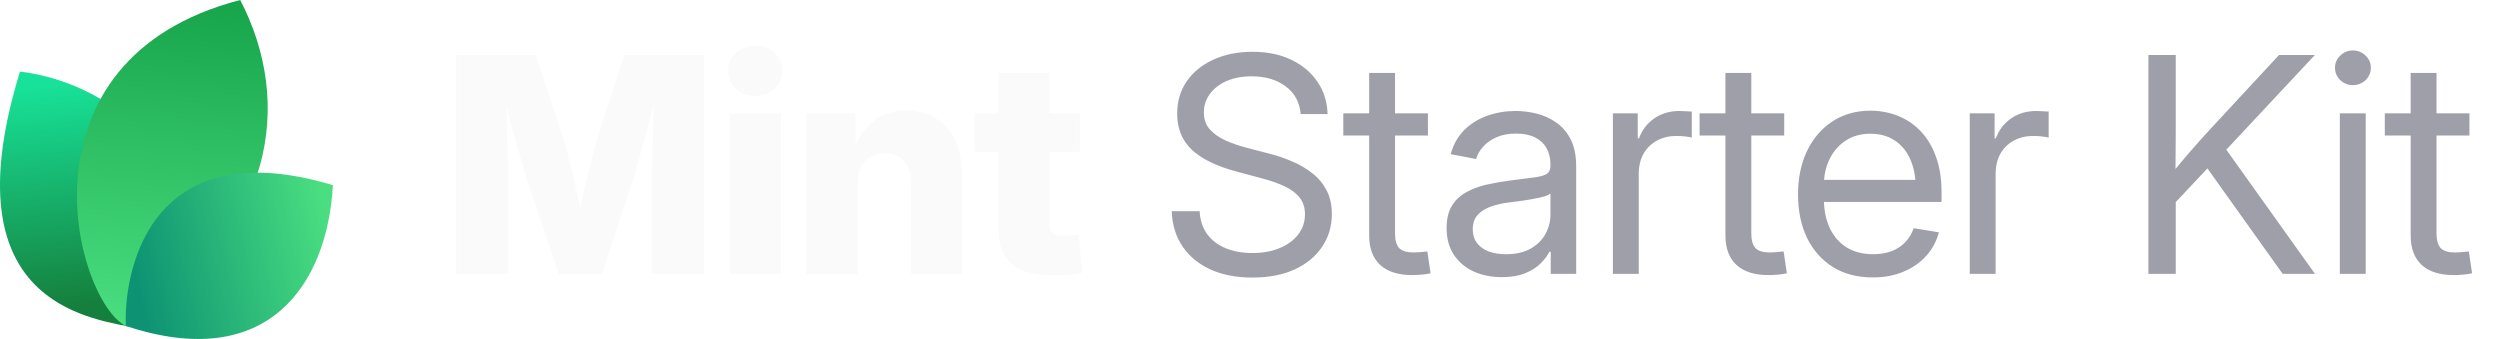
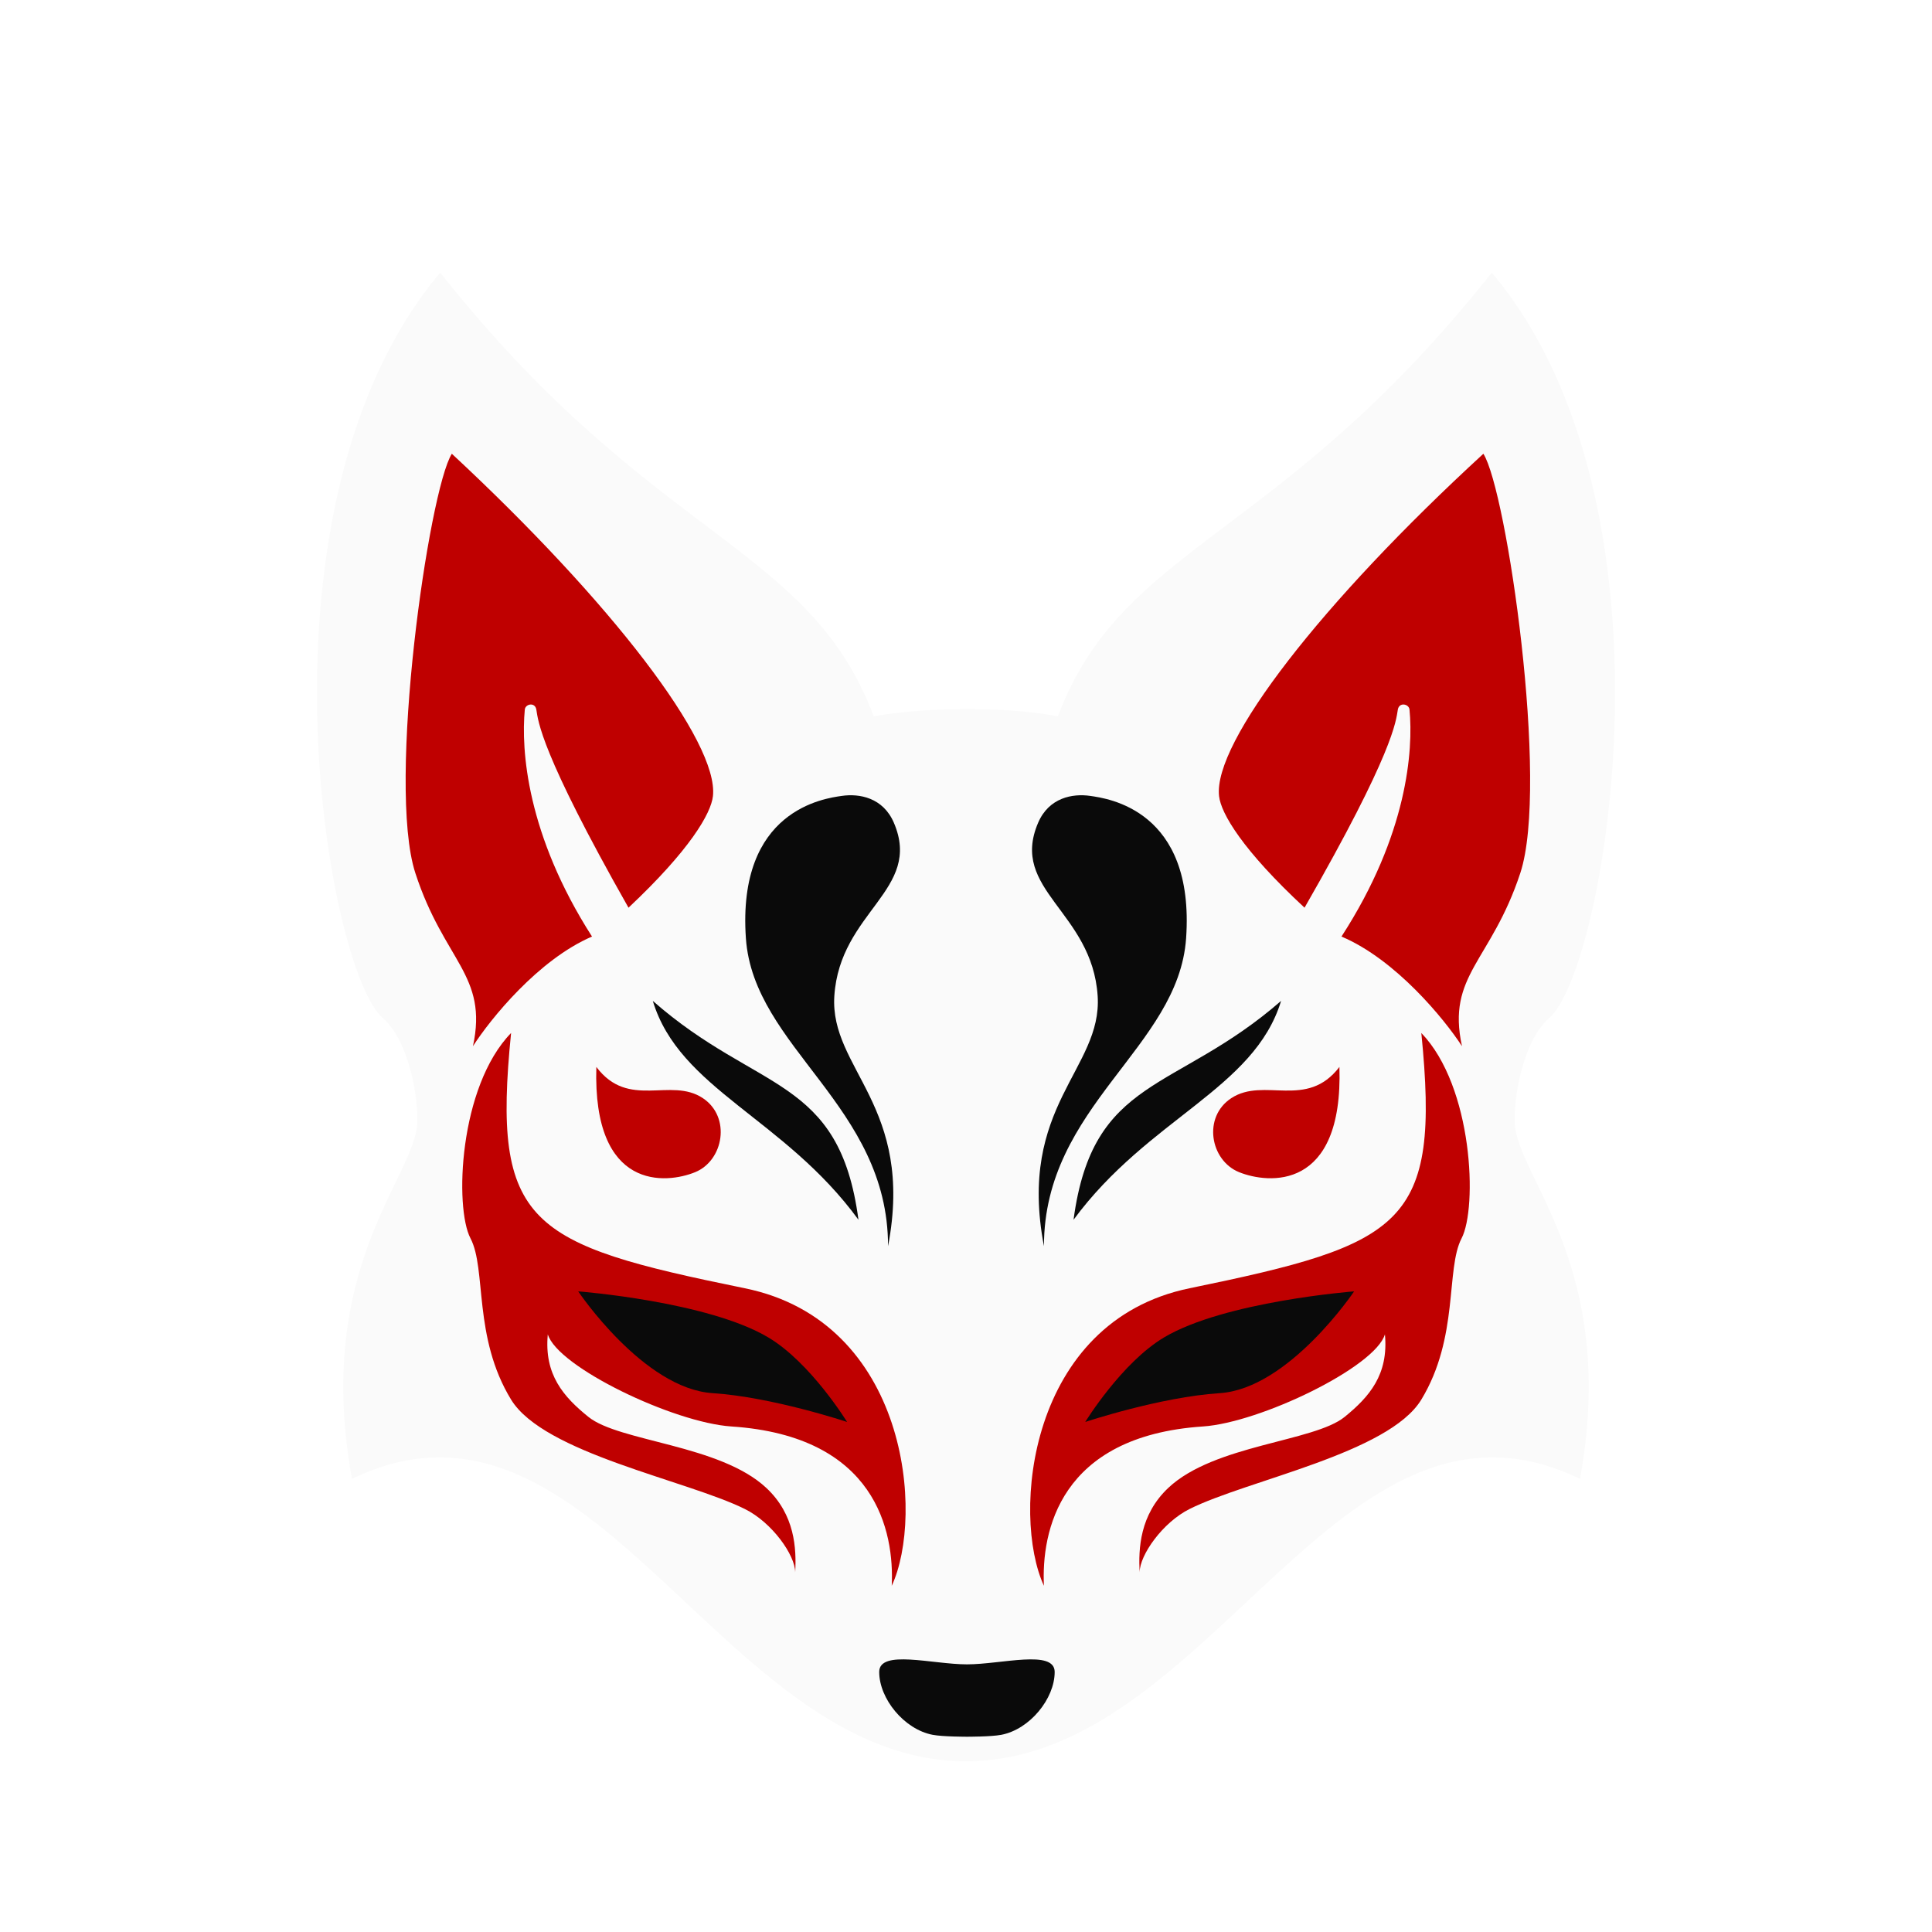
- <svg xmlns="http://www.w3.org/2000/svg" width="177" height="24" viewBox="0 0 177 24" fill="none">
-   <path d="M9.061 23.108C5.268 22.377 -3.391 20.627 1.417 5.064C9.634 6.099 16.973 14.064 9.061 23.108Z" fill="url(#paint0_linear_17557_2145)" />
-   <path d="M8.919 23.094C5.276 21.222 0.784 4.209 17.007 0C20.757 7.193 19.621 16.545 8.919 23.094Z" fill="url(#paint1_linear_17557_2145)" />
-   <path d="M8.914 23.079C8.735 19.882 10.159 9.085 23.57 13.111C23.181 20.123 18.984 26.418 8.914 23.079Z" fill="url(#paint2_linear_17557_2145)" />
-   <path d="M32.301 19.392V3.894H37.938L39.925 9.948C40.036 10.315 40.164 10.787 40.31 11.362C40.462 11.938 40.611 12.552 40.757 13.204C40.91 13.855 41.048 14.483 41.173 15.086C41.305 15.682 41.412 16.192 41.495 16.615H40.695C40.771 16.192 40.871 15.682 40.996 15.086C41.128 14.49 41.267 13.866 41.412 13.214C41.565 12.562 41.714 11.948 41.86 11.373C42.005 10.79 42.133 10.315 42.244 9.948L44.2 3.894H49.848V19.392H46.166V12.704C46.166 12.357 46.173 11.917 46.187 11.383C46.2 10.849 46.214 10.27 46.228 9.646C46.249 9.022 46.266 8.391 46.28 7.753C46.301 7.115 46.311 6.519 46.311 5.964H46.623C46.485 6.561 46.332 7.181 46.166 7.826C45.999 8.471 45.833 9.102 45.666 9.719C45.507 10.336 45.351 10.901 45.198 11.414C45.053 11.928 44.928 12.357 44.824 12.704L42.608 19.392H39.561L37.314 12.704C37.203 12.357 37.072 11.928 36.919 11.414C36.773 10.901 36.614 10.34 36.441 9.729C36.274 9.112 36.104 8.481 35.931 7.836C35.764 7.192 35.608 6.567 35.463 5.964H35.827C35.834 6.512 35.844 7.105 35.858 7.743C35.872 8.374 35.886 9.005 35.9 9.636C35.92 10.26 35.938 10.839 35.952 11.373C35.965 11.907 35.972 12.351 35.972 12.704V19.392H32.301ZM51.668 19.392V8.024H55.288V19.392H51.668ZM53.468 6.786C52.927 6.786 52.473 6.616 52.105 6.276C51.738 5.93 51.554 5.507 51.554 5.007C51.554 4.508 51.738 4.088 52.105 3.749C52.473 3.409 52.927 3.239 53.468 3.239C54.009 3.239 54.463 3.409 54.83 3.749C55.198 4.082 55.382 4.501 55.382 5.007C55.382 5.507 55.198 5.93 54.83 6.276C54.463 6.616 54.009 6.786 53.468 6.786ZM60.708 13.027V19.392H57.088V8.024H60.551L60.593 10.967H60.281C60.593 10.024 61.061 9.268 61.685 8.7C62.309 8.124 63.138 7.836 64.171 7.836C64.975 7.836 65.672 8.017 66.262 8.377C66.851 8.731 67.302 9.234 67.614 9.885C67.933 10.537 68.092 11.307 68.092 12.194V19.392H64.483V12.912C64.483 12.26 64.32 11.754 63.994 11.394C63.675 11.033 63.221 10.853 62.632 10.853C62.25 10.853 61.914 10.936 61.623 11.102C61.332 11.269 61.106 11.515 60.947 11.841C60.787 12.16 60.708 12.555 60.708 13.027ZM76.456 8.024V10.749H69.008V8.024H76.456ZM70.683 5.163H74.292V15.783C74.292 16.102 74.361 16.334 74.5 16.48C74.646 16.625 74.899 16.698 75.259 16.698C75.405 16.698 75.596 16.688 75.831 16.667C76.074 16.646 76.251 16.629 76.362 16.615L76.632 19.309C76.313 19.378 75.963 19.427 75.582 19.455C75.207 19.482 74.836 19.496 74.469 19.496C73.2 19.496 72.25 19.222 71.619 18.674C70.995 18.127 70.683 17.308 70.683 16.22V5.163Z" fill="#FAFAFA" />
-   <path d="M88.667 19.652C87.523 19.652 86.528 19.458 85.682 19.07C84.843 18.681 84.188 18.137 83.716 17.437C83.245 16.736 82.992 15.908 82.957 14.951H84.933C84.968 15.596 85.148 16.14 85.474 16.584C85.8 17.021 86.24 17.354 86.795 17.582C87.35 17.804 87.974 17.915 88.667 17.915C89.388 17.915 90.026 17.801 90.581 17.572C91.143 17.343 91.583 17.024 91.902 16.615C92.228 16.199 92.391 15.717 92.391 15.169C92.391 14.698 92.266 14.306 92.017 13.994C91.767 13.675 91.413 13.408 90.956 13.193C90.498 12.978 89.954 12.787 89.323 12.621L87.502 12.132C86.123 11.765 85.082 11.255 84.382 10.603C83.689 9.944 83.342 9.095 83.342 8.055C83.342 7.174 83.571 6.404 84.028 5.746C84.486 5.087 85.117 4.577 85.921 4.217C86.726 3.849 87.645 3.666 88.678 3.666C89.718 3.666 90.63 3.853 91.413 4.227C92.204 4.602 92.824 5.122 93.275 5.787C93.726 6.446 93.965 7.209 93.993 8.076H92.089C92.013 7.23 91.656 6.574 91.018 6.11C90.387 5.638 89.586 5.403 88.615 5.403C87.95 5.403 87.36 5.513 86.847 5.735C86.341 5.957 85.946 6.262 85.661 6.651C85.377 7.032 85.235 7.469 85.235 7.961C85.235 8.447 85.377 8.849 85.661 9.168C85.946 9.48 86.317 9.74 86.774 9.948C87.232 10.149 87.724 10.319 88.251 10.457L89.884 10.884C90.439 11.023 90.977 11.206 91.496 11.435C92.023 11.657 92.495 11.934 92.911 12.267C93.334 12.593 93.67 12.995 93.92 13.474C94.17 13.945 94.294 14.504 94.294 15.149C94.294 16.015 94.066 16.788 93.608 17.468C93.157 18.148 92.512 18.681 91.673 19.07C90.834 19.458 89.832 19.652 88.667 19.652ZM101.097 8.024V9.594H95.106V8.024H101.097ZM96.937 5.163H98.767V16.521C98.767 17 98.865 17.347 99.059 17.562C99.26 17.77 99.6 17.874 100.078 17.874C100.21 17.874 100.366 17.867 100.546 17.853C100.733 17.832 100.903 17.815 101.056 17.801L101.285 19.351C101.097 19.392 100.886 19.423 100.65 19.444C100.414 19.465 100.189 19.475 99.974 19.475C98.996 19.475 98.244 19.236 97.717 18.758C97.197 18.272 96.937 17.579 96.937 16.677V5.163ZM106.33 19.621C105.595 19.621 104.932 19.489 104.343 19.226C103.754 18.955 103.285 18.564 102.939 18.05C102.592 17.53 102.419 16.896 102.419 16.147C102.419 15.495 102.547 14.965 102.804 14.556C103.06 14.146 103.403 13.828 103.833 13.599C104.263 13.363 104.742 13.186 105.269 13.068C105.796 12.95 106.333 12.857 106.881 12.787C107.574 12.69 108.132 12.617 108.555 12.569C108.978 12.52 109.287 12.441 109.481 12.33C109.675 12.212 109.772 12.014 109.772 11.737V11.654C109.772 11.203 109.679 10.815 109.492 10.489C109.311 10.163 109.041 9.91 108.68 9.729C108.32 9.549 107.872 9.459 107.338 9.459C106.805 9.459 106.34 9.546 105.945 9.719C105.556 9.892 105.241 10.118 104.998 10.395C104.755 10.665 104.593 10.953 104.509 11.258L102.71 10.915C102.897 10.222 103.22 9.65 103.677 9.199C104.135 8.748 104.679 8.412 105.31 8.19C105.941 7.968 106.607 7.857 107.307 7.857C107.8 7.857 108.295 7.92 108.795 8.044C109.301 8.169 109.765 8.381 110.188 8.679C110.611 8.97 110.951 9.369 111.208 9.875C111.464 10.374 111.593 11.005 111.593 11.768V19.392H109.793V17.822H109.7C109.568 18.085 109.363 18.359 109.086 18.643C108.809 18.921 108.444 19.153 107.994 19.34C107.543 19.527 106.988 19.621 106.33 19.621ZM106.621 17.998C107.321 17.998 107.904 17.867 108.368 17.603C108.84 17.333 109.19 16.986 109.419 16.563C109.654 16.133 109.772 15.682 109.772 15.211V13.692C109.703 13.769 109.554 13.841 109.325 13.911C109.096 13.973 108.829 14.032 108.524 14.088C108.226 14.143 107.921 14.192 107.609 14.233C107.304 14.275 107.033 14.309 106.798 14.337C106.354 14.393 105.938 14.49 105.549 14.628C105.168 14.76 104.86 14.954 104.624 15.211C104.388 15.467 104.27 15.811 104.27 16.241C104.27 16.615 104.367 16.934 104.561 17.198C104.762 17.461 105.04 17.662 105.393 17.801C105.747 17.933 106.156 17.998 106.621 17.998ZM114.193 19.392V8.024H115.951V9.792H116.045C116.253 9.209 116.61 8.741 117.116 8.388C117.622 8.034 118.219 7.857 118.905 7.857C119.058 7.857 119.217 7.864 119.384 7.878C119.55 7.885 119.682 7.892 119.779 7.899V9.74C119.716 9.719 119.578 9.695 119.363 9.667C119.155 9.639 118.922 9.625 118.666 9.625C118.174 9.625 117.726 9.733 117.324 9.948C116.922 10.163 116.603 10.471 116.367 10.874C116.138 11.276 116.024 11.758 116.024 12.319V19.392H114.193ZM126.322 8.024V9.594H120.33V8.024H126.322ZM122.161 5.163H123.992V16.521C123.992 17 124.089 17.347 124.283 17.562C124.484 17.77 124.824 17.874 125.302 17.874C125.434 17.874 125.59 17.867 125.77 17.853C125.958 17.832 126.127 17.815 126.28 17.801L126.509 19.351C126.322 19.392 126.11 19.423 125.874 19.444C125.639 19.465 125.413 19.475 125.198 19.475C124.221 19.475 123.468 19.236 122.941 18.758C122.421 18.272 122.161 17.579 122.161 16.677V5.163ZM132.604 19.642C131.502 19.642 130.555 19.396 129.765 18.903C128.974 18.404 128.364 17.714 127.934 16.834C127.511 15.946 127.3 14.927 127.3 13.775C127.3 12.611 127.511 11.584 127.934 10.697C128.364 9.802 128.964 9.102 129.734 8.596C130.51 8.089 131.408 7.836 132.428 7.836C133.1 7.836 133.738 7.954 134.341 8.19C134.952 8.426 135.489 8.783 135.954 9.261C136.425 9.74 136.793 10.343 137.056 11.071C137.327 11.792 137.462 12.645 137.462 13.63V14.296H128.433V12.735H136.463L135.631 13.297C135.631 12.541 135.506 11.876 135.257 11.3C135.007 10.725 134.643 10.277 134.165 9.958C133.686 9.632 133.107 9.469 132.428 9.469C131.748 9.469 131.162 9.632 130.67 9.958C130.177 10.284 129.796 10.725 129.526 11.279C129.262 11.827 129.13 12.441 129.13 13.12V14.046C129.13 14.864 129.273 15.572 129.557 16.168C129.841 16.757 130.243 17.211 130.763 17.53C131.283 17.842 131.901 17.998 132.615 17.998C133.093 17.998 133.523 17.929 133.905 17.79C134.293 17.645 134.619 17.433 134.882 17.156C135.153 16.879 135.354 16.546 135.486 16.157L137.275 16.449C137.108 17.08 136.81 17.634 136.38 18.113C135.95 18.591 135.413 18.966 134.768 19.236C134.123 19.507 133.402 19.642 132.604 19.642ZM139.459 19.392V8.024H141.217V9.792H141.311C141.519 9.209 141.876 8.741 142.382 8.388C142.888 8.034 143.485 7.857 144.171 7.857C144.324 7.857 144.483 7.864 144.649 7.878C144.816 7.885 144.948 7.892 145.045 7.899V9.74C144.982 9.719 144.844 9.695 144.629 9.667C144.421 9.639 144.188 9.625 143.932 9.625C143.439 9.625 142.992 9.733 142.59 9.948C142.188 10.163 141.869 10.471 141.633 10.874C141.404 11.276 141.29 11.758 141.29 12.319V19.392H139.459ZM153.429 14.961V12.715C153.783 12.257 154.136 11.82 154.49 11.404C154.844 10.981 155.204 10.565 155.572 10.156C155.939 9.74 156.314 9.327 156.695 8.918L161.355 3.894H163.893L157.277 10.967H157.184L153.429 14.961ZM152.108 19.392V3.894H154.043V9.241L154.022 12.559L154.043 13.505V19.392H152.108ZM161.615 19.392L155.967 11.477L157.173 9.969L163.903 19.392H161.615ZM165.661 19.392V8.024H167.492V19.392H165.661ZM166.587 6.027C166.24 6.027 165.942 5.909 165.692 5.673C165.443 5.43 165.318 5.139 165.318 4.799C165.318 4.459 165.443 4.172 165.692 3.936C165.942 3.693 166.24 3.572 166.587 3.572C166.934 3.572 167.232 3.693 167.482 3.936C167.731 4.172 167.856 4.459 167.856 4.799C167.856 5.139 167.731 5.43 167.482 5.673C167.232 5.909 166.934 6.027 166.587 6.027ZM174.836 8.024V9.594H168.844V8.024H174.836ZM170.675 5.163H172.506V16.521C172.506 17 172.603 17.347 172.797 17.562C172.998 17.77 173.338 17.874 173.816 17.874C173.948 17.874 174.104 17.867 174.284 17.853C174.472 17.832 174.641 17.815 174.794 17.801L175.023 19.351C174.836 19.392 174.624 19.423 174.388 19.444C174.153 19.465 173.927 19.475 173.712 19.475C172.735 19.475 171.982 19.236 171.455 18.758C170.935 18.272 170.675 17.579 170.675 16.677V5.163Z" fill="#9F9FA9" />
-   <defs>
-     <linearGradient id="paint0_linear_17557_2145" x1="3.776" y1="5.916" x2="5.232" y2="21.559" gradientUnits="userSpaceOnUse">
-       <stop stop-color="#18E299" />
-       <stop offset="1" stop-color="#15803D" />
-     </linearGradient>
-     <linearGradient id="paint1_linear_17557_2145" x1="12.171" y1="-0.718" x2="10.19" y2="22.983" gradientUnits="userSpaceOnUse">
-       <stop stop-color="#16A34A" />
-       <stop offset="1" stop-color="#4ADE80" />
-     </linearGradient>
-     <linearGradient id="paint2_linear_17557_2145" x1="23.133" y1="15.353" x2="9.338" y2="18.52" gradientUnits="userSpaceOnUse">
-       <stop stop-color="#4ADE80" />
-       <stop offset="1" stop-color="#0D9373" />
-     </linearGradient>
-   </defs>
+ <svg xmlns="http://www.w3.org/2000/svg" width="1024" height="1024" viewBox="0 0 1024 1024" fill="none">
+   <path d="M837.451 783.843C709.343 721.74 642.044 933.5 511.902 933.5C381.76 933.5 314.657 721.74 186.549 783.843C166.214 671.857 219.824 624.008 221.118 595.503C221.796 580.571 216.441 551.269 202.817 539.509C173.331 514.057 129.612 267.686 233.319 144.5C346.176 287.029 428.531 288.047 463.1 379.673C490.551 374.583 535.287 374.583 560.705 379.673C595.274 288.047 677.824 287.029 790.681 144.5C894.388 267.686 850.669 514.057 821.183 539.509C807.559 551.269 802.204 580.571 802.882 595.503C804.176 624.008 857.786 671.857 837.451 783.843Z" fill="#FAFAFA" />
+   <path d="M630.479 682.809C744.192 659.41 763.49 649.236 753.333 547.5C780.756 575.986 783.141 640.08 774.662 656.358C766.183 672.635 773.404 708.702 753.333 741.816C736.067 770.302 661.308 784.409 630.479 799.806C616.219 806.927 604.031 824.222 604.031 833.378C603.354 820.831 604.109 802.858 619.217 788.615C643.593 765.634 696.456 764.198 712.707 750.972C725.707 740.392 736.067 728.59 734.036 707.226C728.957 724.521 668.018 754.024 637.548 756.059C561.34 761.148 551.944 812.014 553.299 840.5C536.033 803.197 544.775 700.445 630.479 682.809Z" fill="#BF0000" />
+   <path d="M394.796 682.809C280.107 659.41 260.643 649.236 270.887 547.5C243.229 575.986 240.824 640.08 249.375 656.358C257.927 672.635 250.644 708.702 270.887 741.816C288.302 770.302 363.702 784.409 394.796 799.806C409.178 806.927 421.47 824.222 421.47 833.378C422.153 820.831 421.392 802.858 406.154 788.615C381.569 765.634 328.252 764.198 311.862 750.972C298.75 740.392 288.302 728.59 290.35 707.226C295.472 724.521 356.935 754.024 387.666 756.059C464.529 761.148 474.004 812.014 472.638 840.5C490.053 803.197 481.235 700.445 394.796 682.809Z" fill="#BF0000" />
+   <path d="M652.64 582.025C670.043 570.664 692.551 588.223 709.924 565.5C711.969 631.602 672.09 627.47 656.744 621.273C641.398 615.076 637.344 592.011 652.64 582.025Z" fill="#BF0000" />
+   <path d="M372.504 582.025C355.36 570.664 333.188 588.223 316.075 565.5C314.061 631.602 353.344 627.47 368.461 621.273C383.578 615.076 387.571 592.011 372.504 582.025Z" fill="#BF0000" />
+   <path d="M569 646.5C608.722 592.57 664.741 577.307 679 530.5C622.981 579.342 579.185 570.184 569 646.5Z" fill="#0A0A0A" />
+   <path d="M455 646.5C415.639 592.57 360.13 577.307 346 530.5C401.509 579.342 444.907 570.184 455 646.5Z" fill="#0A0A0A" />
+   <path d="M581.784 527.88C584.317 566.607 539.061 586.047 553.316 660.5C553.316 586.015 624.615 555.418 628.661 497.315C633.408 429.147 586.914 423.145 577.75 421.832C568.586 420.519 555.975 422.671 550.223 436.091C534.933 471.767 578.85 483.005 581.784 527.88Z" fill="#0A0A0A" />
+   <path d="M442.216 527.88C439.683 566.607 484.939 586.047 470.684 660.5C470.684 586.015 399.385 555.418 395.339 497.315C390.592 429.147 437.086 423.145 446.25 421.832C455.414 420.519 468.025 422.671 473.777 436.091C489.067 471.767 445.15 483.005 442.216 527.88Z" fill="#0A0A0A" />
+   <path d="M530.696 919.489C525.268 920.531 512.5 920.5 512.5 920.5C512.5 920.5 499.732 920.523 494.304 919.481C479.141 916.571 466 900.303 466 886.17C466 874.059 494.272 882.14 512.5 882.142C530.728 882.143 559 874.066 559 886.178C559 900.311 545.859 916.579 530.696 919.489Z" fill="#0A0A0A" />
+   <path d="M805.791 462.747C790.337 509.643 766.642 516.779 774.884 554.5C765.612 540.227 739.855 508.623 711.009 496.39C746.036 442.357 749.127 397.5 747.066 376.091C746.773 373.046 741.572 372.013 740.885 376.091C739.855 382.208 738.825 398.519 691.434 481.097C658.491 450.513 647.163 431.143 646.129 421.968C642.901 393.422 700.743 319 786.219 240.5C798.582 259.87 821.244 415.851 805.791 462.747Z" fill="#BF0000" />
+   <path d="M220.146 462.747C235.412 509.643 258.82 516.779 250.678 554.5C259.838 540.227 285.283 508.623 313.779 496.39C279.176 442.357 276.123 397.5 278.159 376.091C278.448 373.046 283.587 372.013 284.265 376.091C285.283 382.208 286.301 398.519 333.116 481.097C365.66 450.513 376.851 431.143 377.873 421.968C381.062 393.422 323.921 319 239.48 240.5C227.268 259.87 204.88 415.851 220.146 462.747Z" fill="#BF0000" />
+   <path d="M616.935 708.882C594.445 722.283 575.199 753.671 575.199 753.671C575.199 753.671 614.899 740.438 646.455 738.402C683.101 736.038 717.711 684.451 717.711 684.451C717.711 684.451 649.074 689.73 616.935 708.882Z" fill="#0A0A0A" />
+   <path d="M407.237 708.882C429.727 722.283 448.973 753.671 448.973 753.671C448.973 753.671 409.273 740.438 377.717 738.402C341.071 736.038 306.46 684.451 306.46 684.451C306.46 684.451 375.098 689.73 407.237 708.882Z" fill="#0A0A0A" />
</svg>
